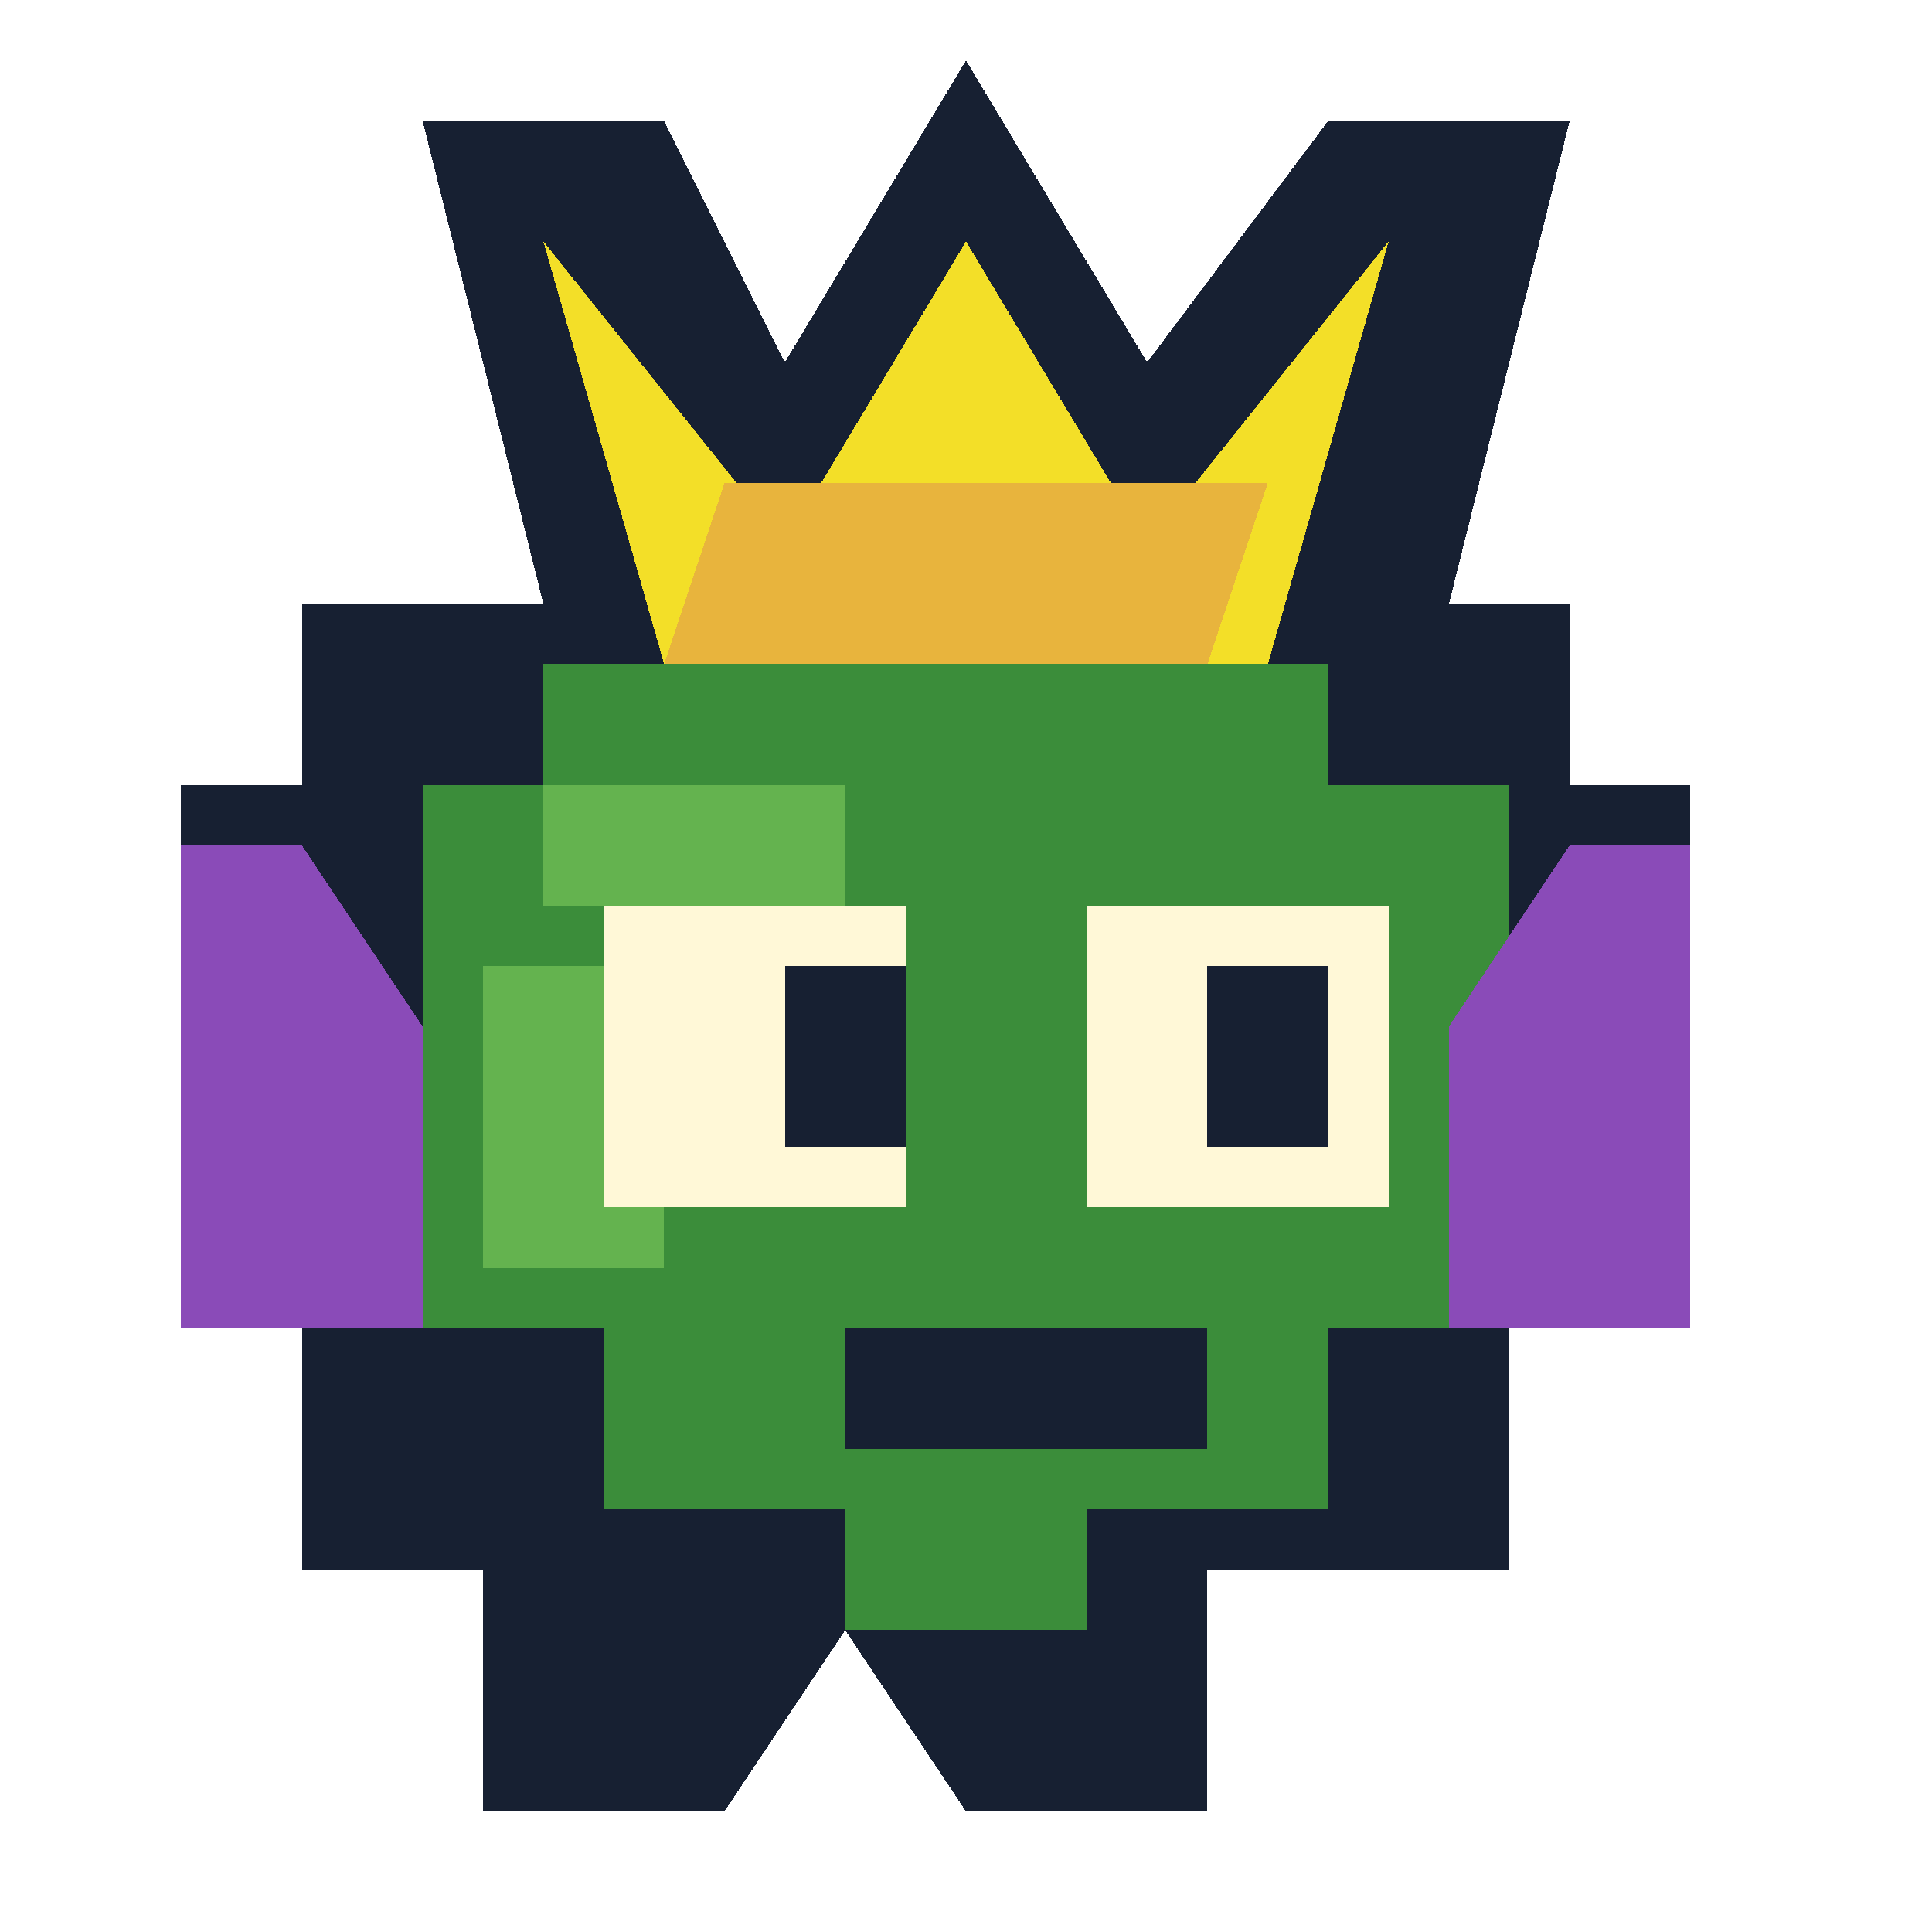
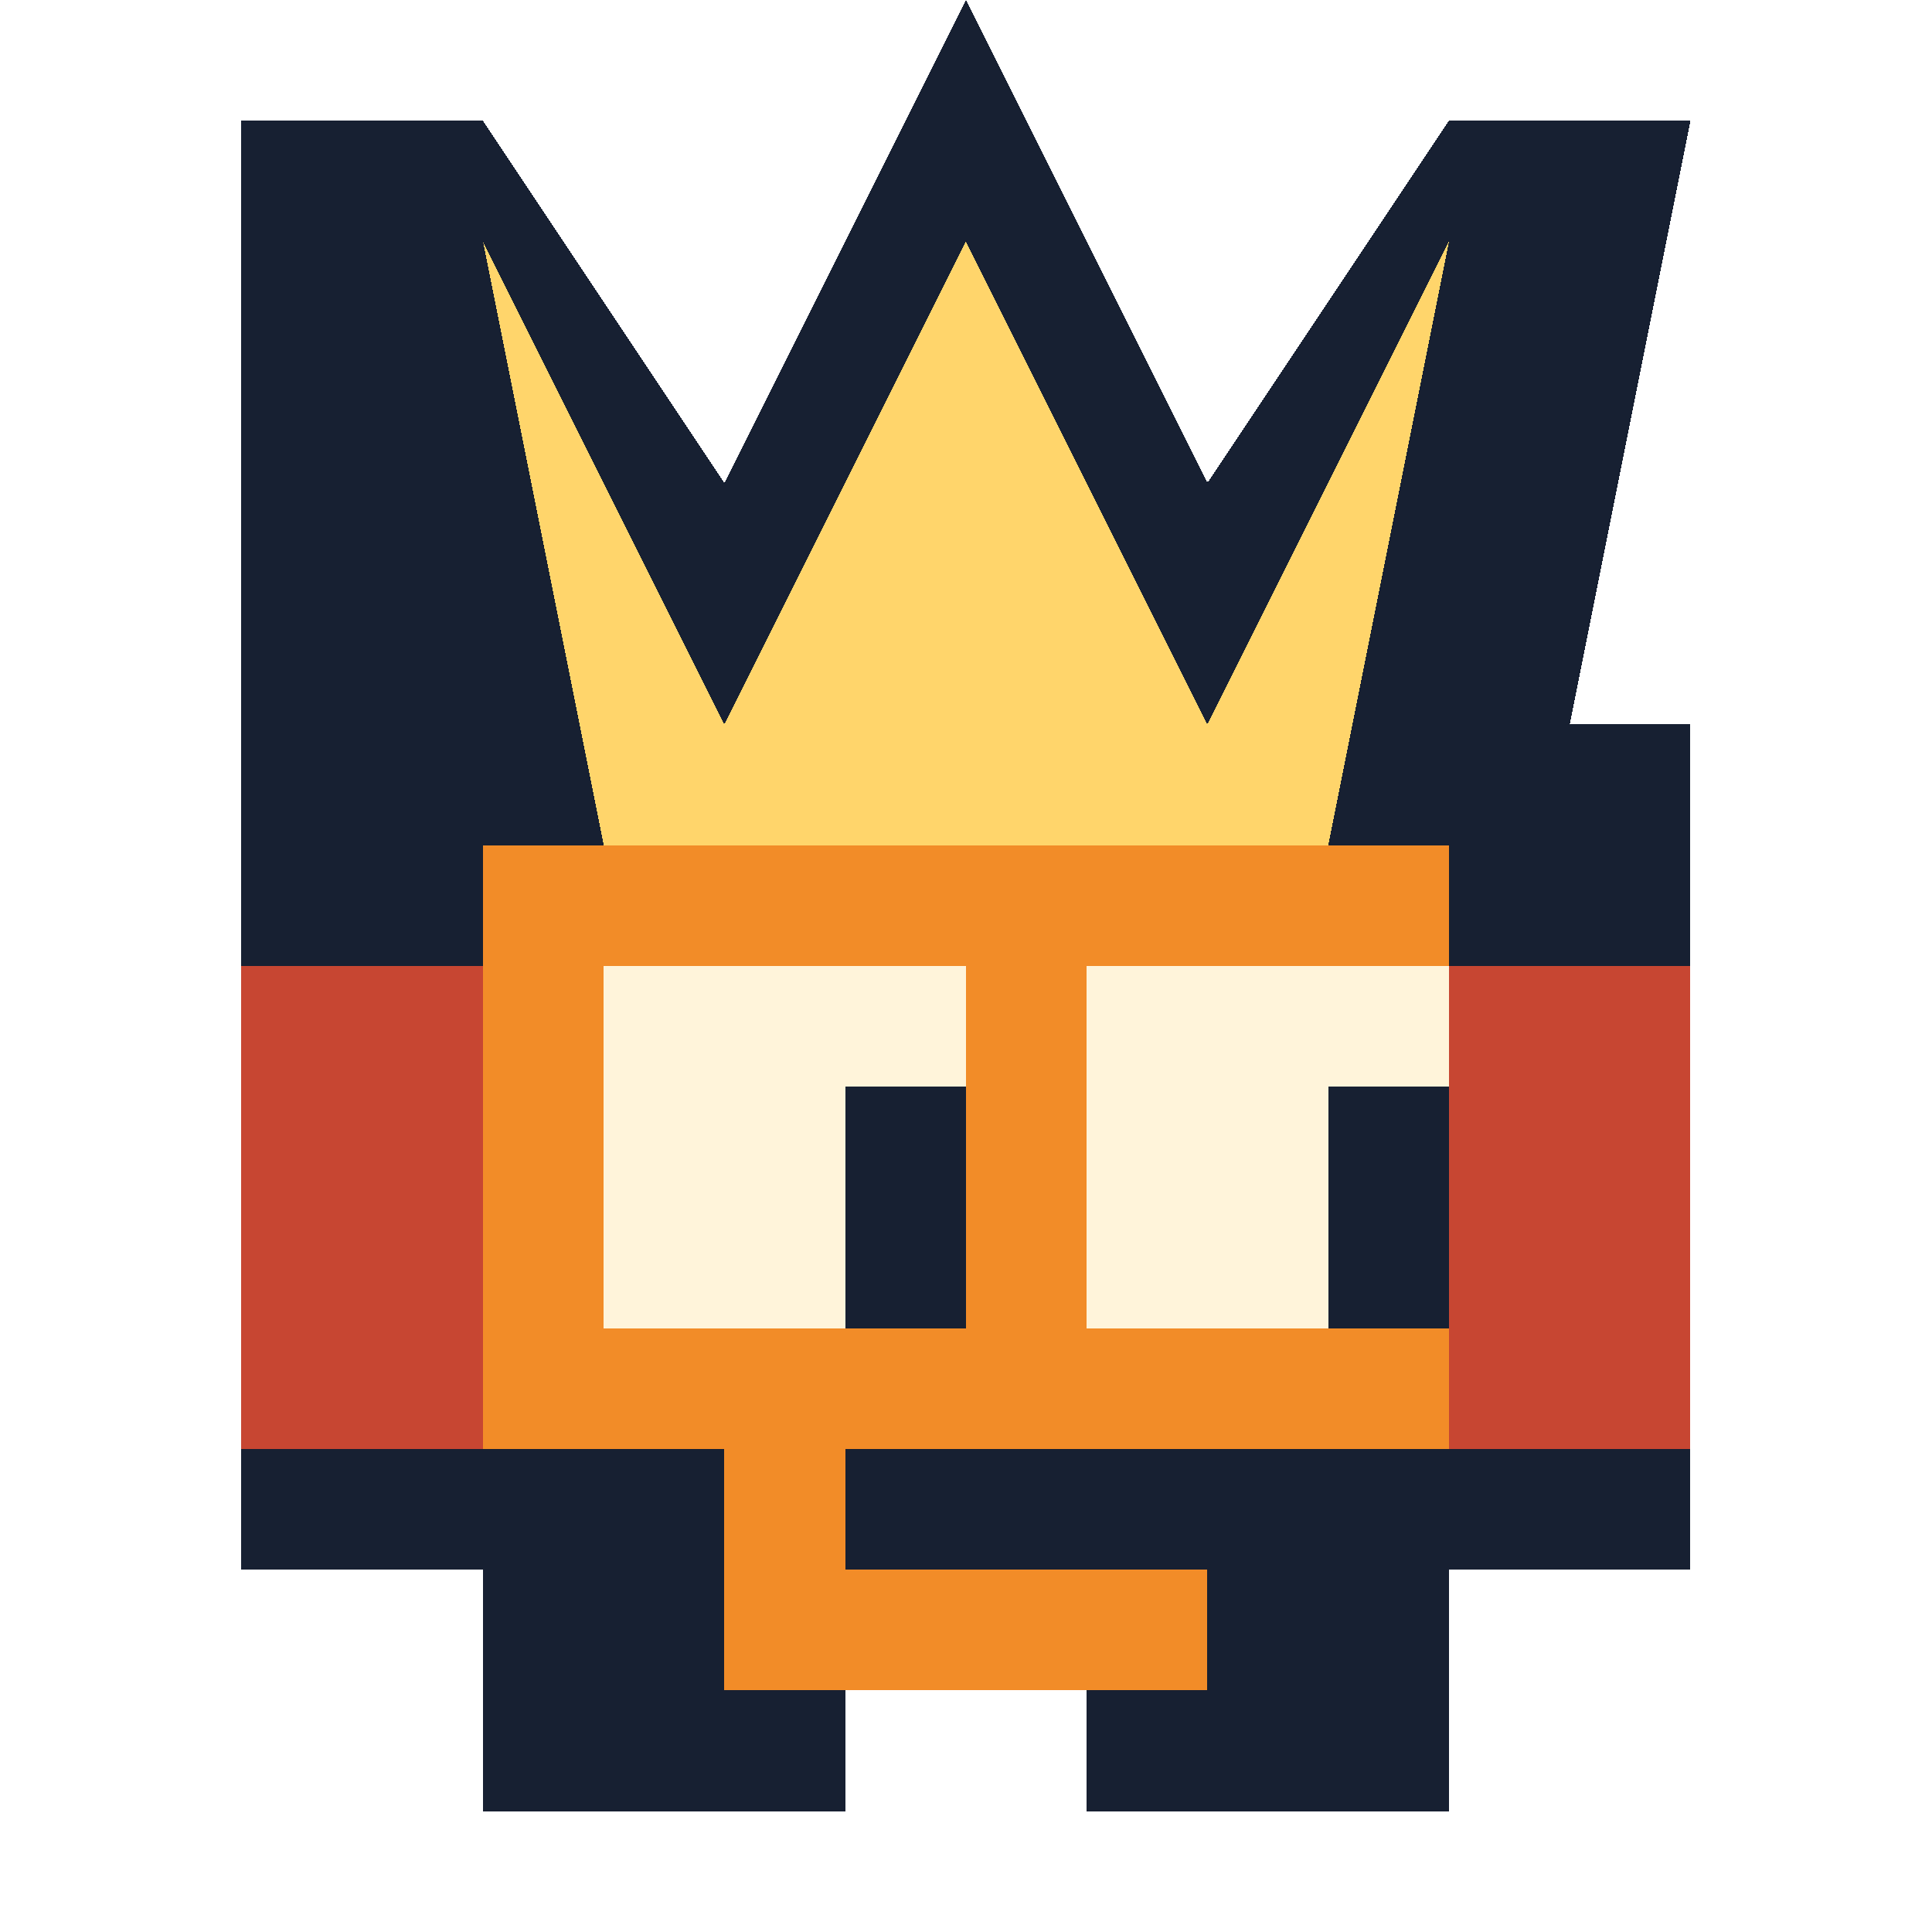
<svg xmlns="http://www.w3.org/2000/svg" viewBox="0 0 32 32" shape-rendering="crispEdges">
-   <path fill="#172032" d="M7 2h4l2 4 3-5 3 5 3-4h4l-2 8h2v3h2v9h-3v4h-5v4h-4l-2-3-2 3H8v-4H5v-4H3v-9h2v-3h4z" />
-   <path fill="#f3df28" d="M9 4l4 5 3-5 3 5 4-5-2 7H11z" />
-   <path fill="#e8b43d" d="M12 8h9l-1 3h-9z" />
-   <path fill="#3b8d3a" d="M9 11h13v2h3v9h-3v3h-4v2h-4v-2h-4v-3H7v-9h2z" />
-   <path fill="#64b34f" d="M9 13h5v2H9zm-1 3h3v5H8z" />
-   <path fill="#fff8d7" d="M10 15h5v5h-5zm8 0h5v5h-5z" />
-   <path fill="#172032" d="M13 16h2v3h-2zm7 0h2v3h-2zm-6 6h6v2h-6z" />
-   <path fill="#8a4bb8" d="M5 14H3v8h4v-5zm21 0h2v8h-4v-5z" />
+   <path fill="#172032" d="M4 2h4l4 6 4-8 4 8 4-6h4l-2 10h2v14h-4v4h-6v-4h-4v4H8v-4H4z" />
+   <path fill="#ffd56b" d="M8 4l4 8 4-8 4 8 4-8-2 10H10z" />
+   <path fill="#f28c28" d="M8 14h16v10h-4v4h-8v-4H8z" />
+   <path fill="#c74632" d="M4 16h4v8H4zm20 0h4v8h-4z" />
+   <path fill="#fff4da" d="M10 16h6v6h-6zm8 0h6v6h-6z" />
+   <path fill="#172032" d="M14 18h2v4h-2zm8 0h2v4h-2zM14 24h6v2h-6z" />
</svg>
